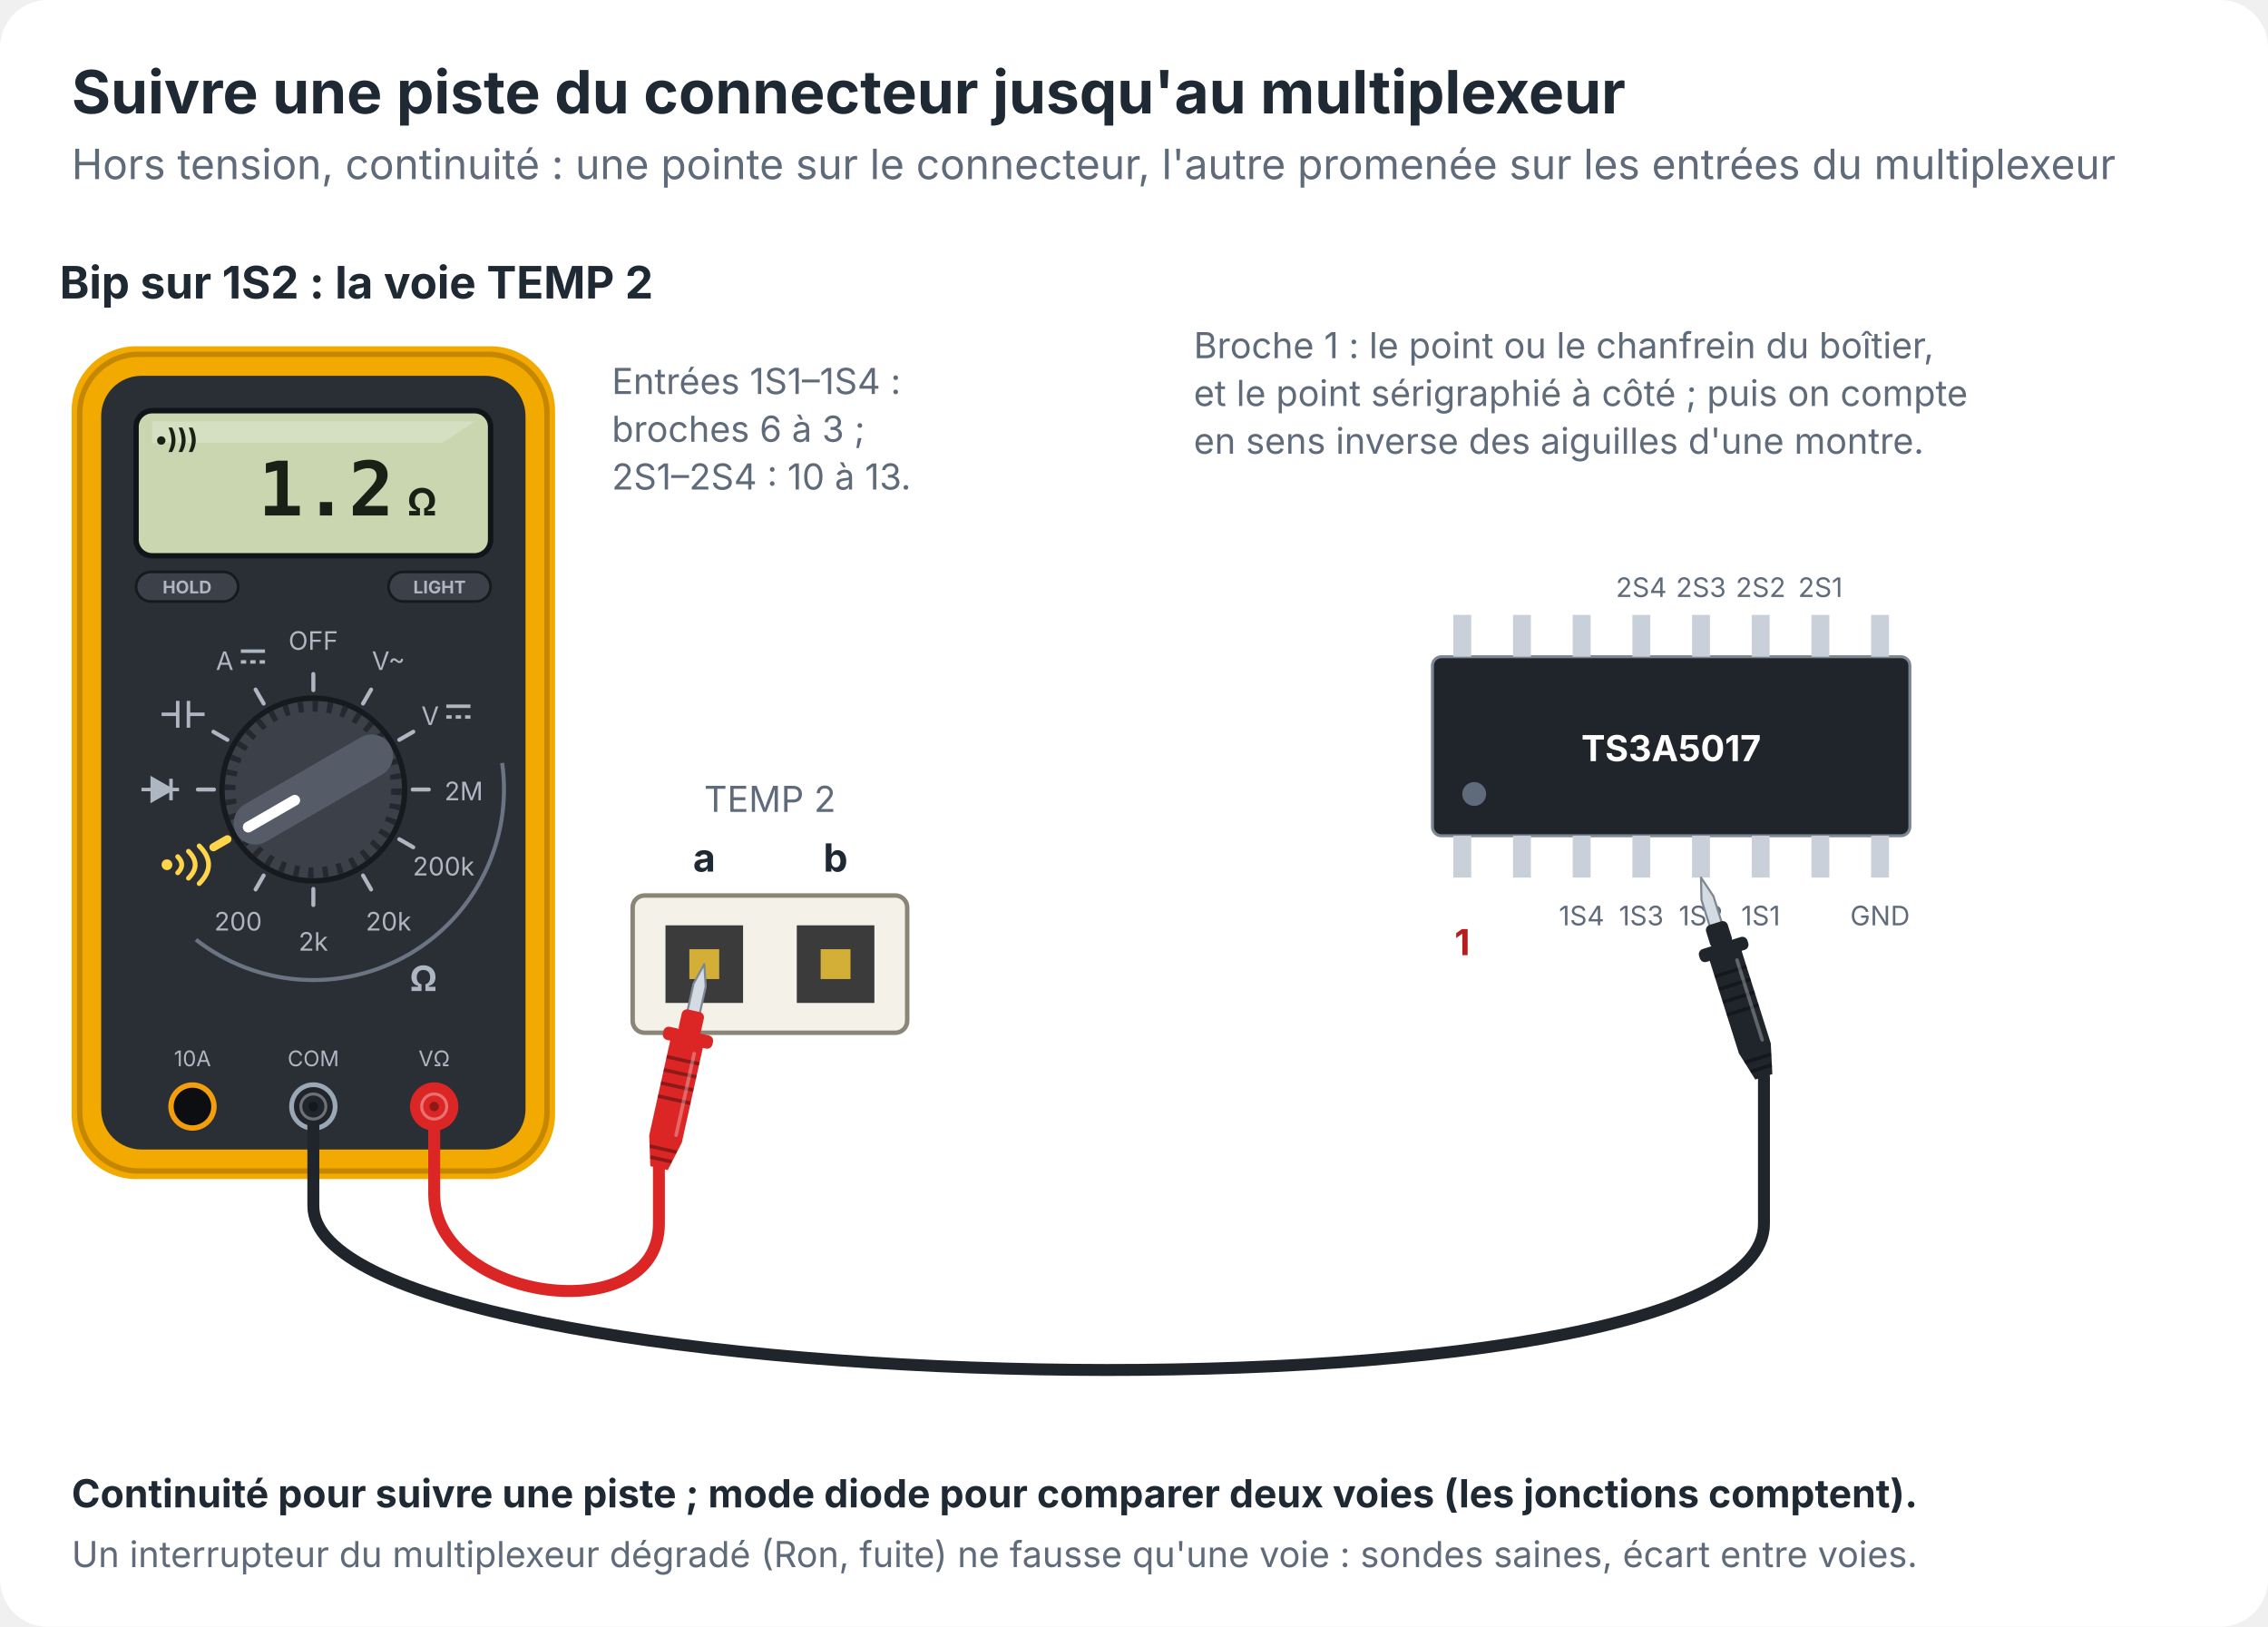
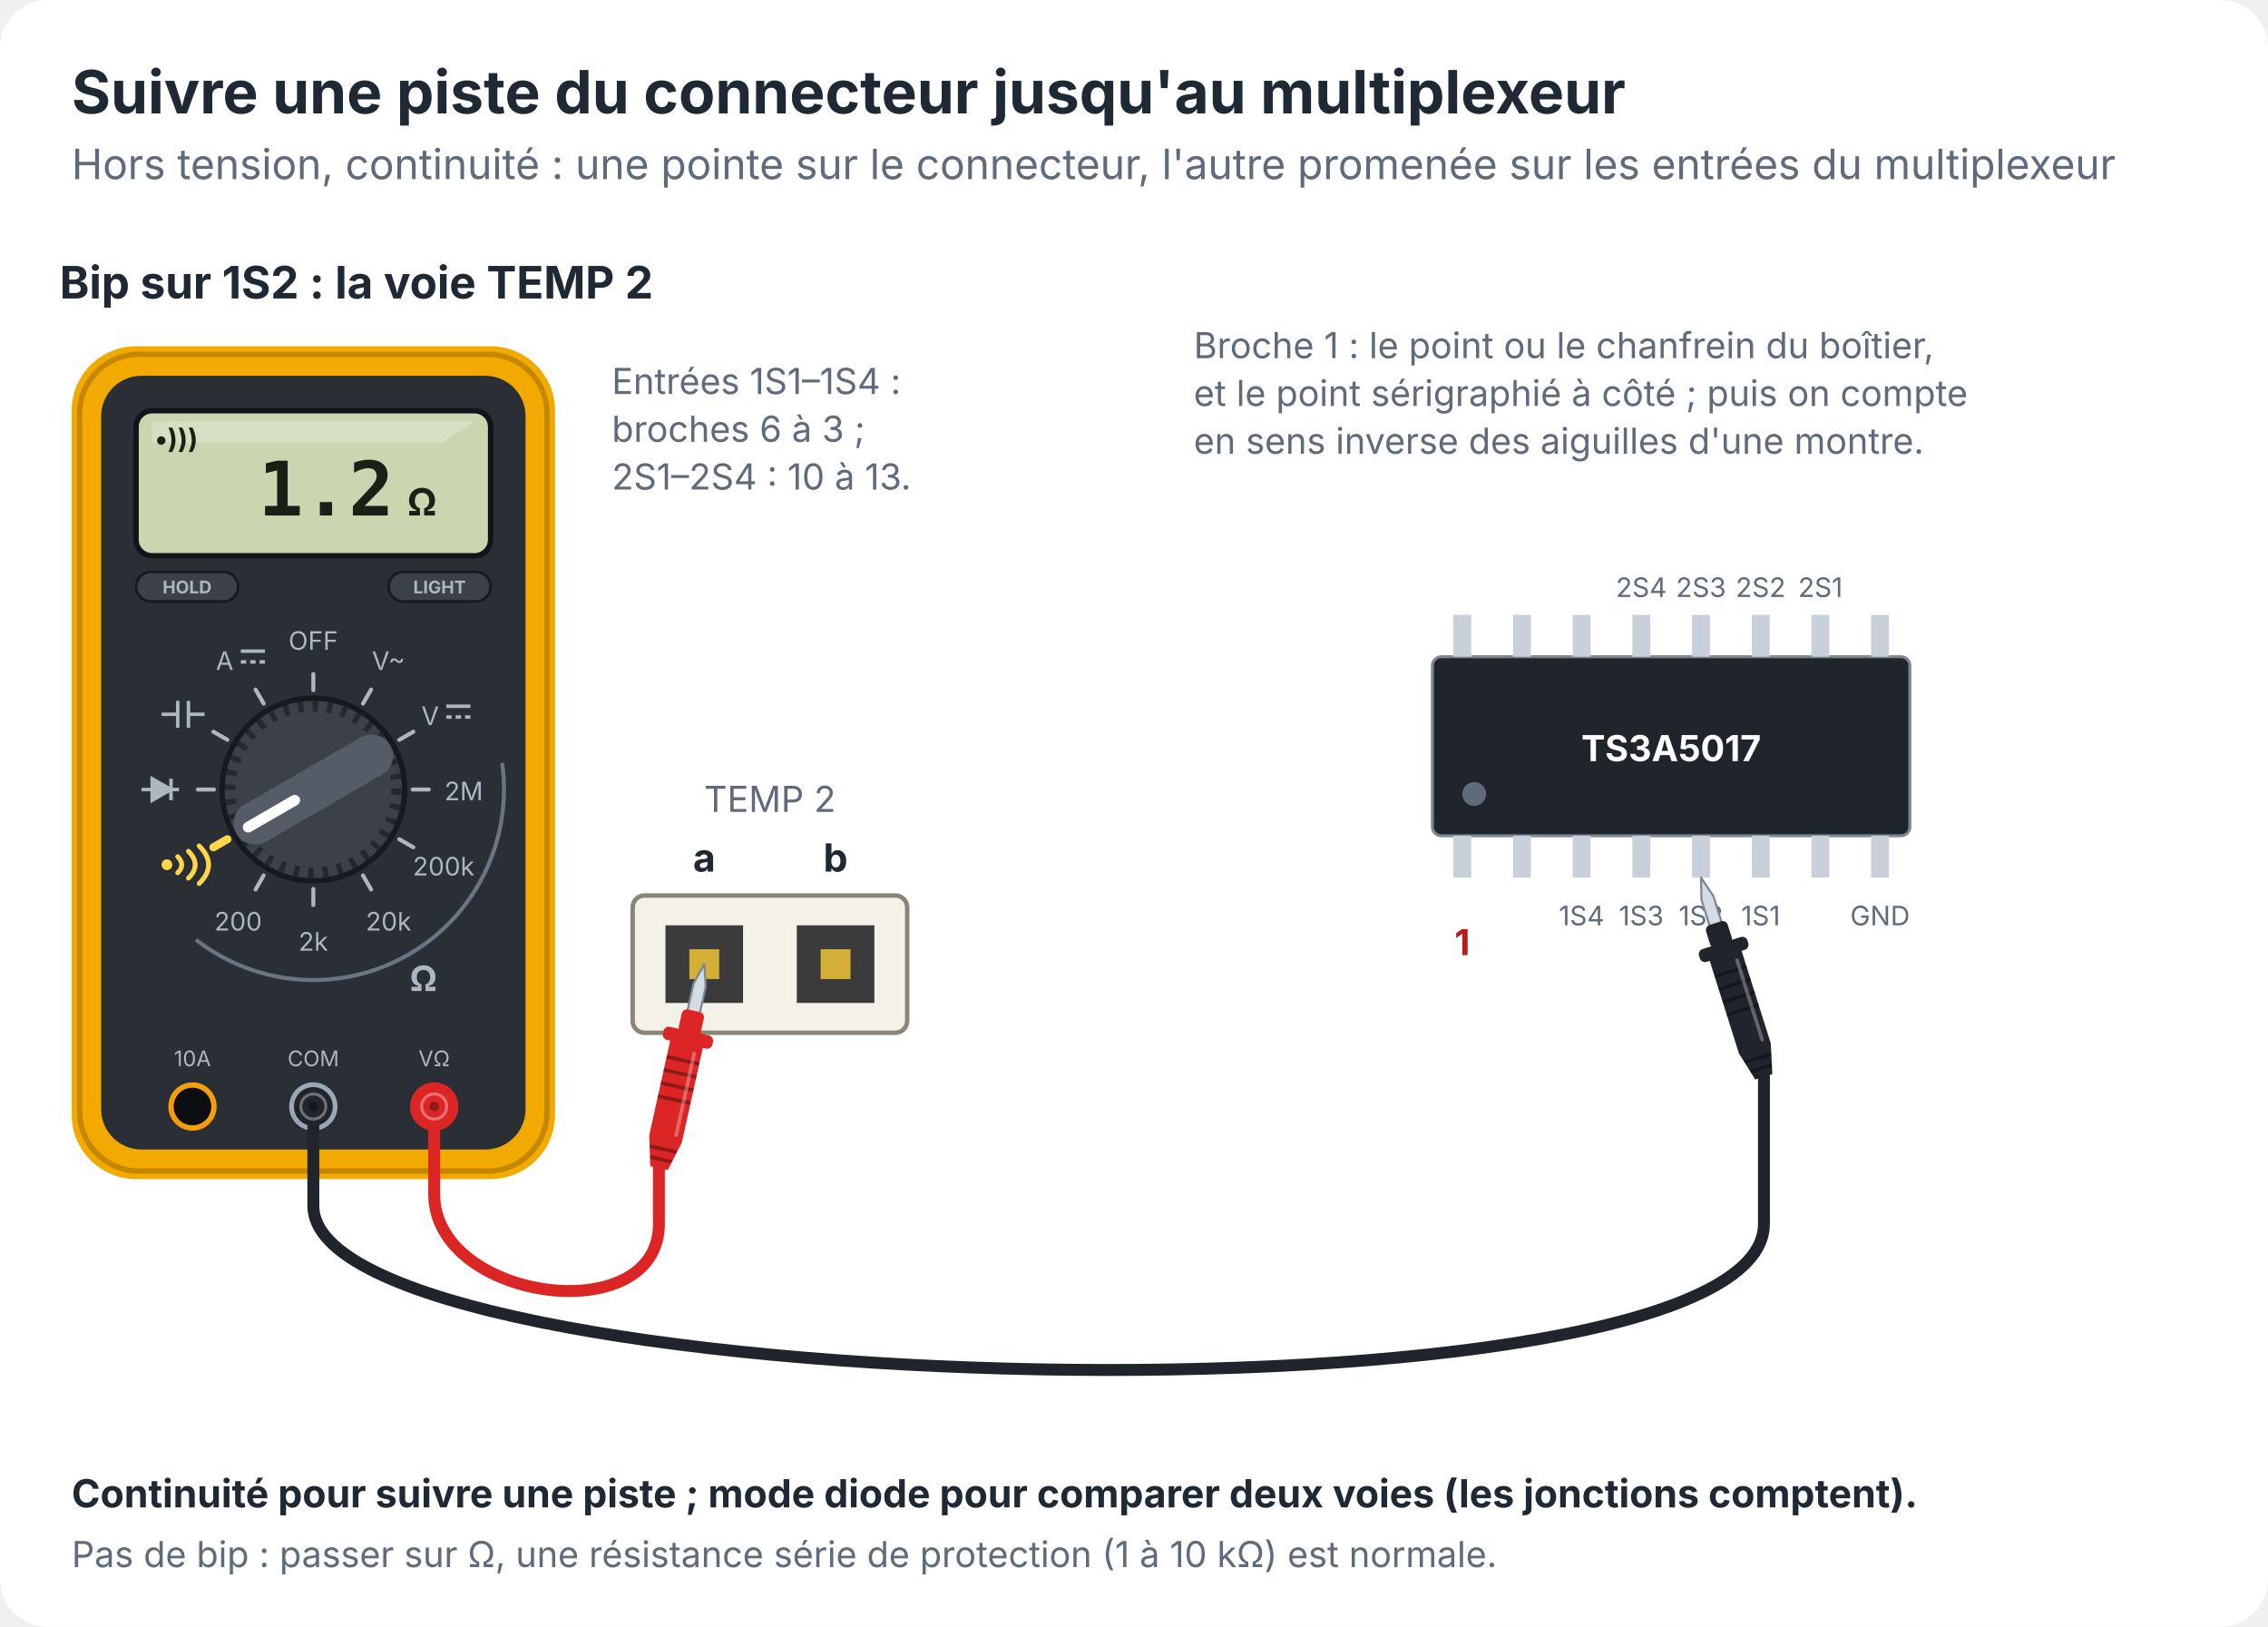
<svg xmlns="http://www.w3.org/2000/svg" viewBox="0 0 760 545" role="img" aria-labelledby="t d" font-family="system-ui, -apple-system, Segoe UI, sans-serif">
  <style>
    .bg{fill:#ffffff}.fg{fill:#1f2933}.mut{fill:#5f6b7a}
    .wire{stroke:#1f2933;stroke-width:3;fill:none;stroke-linecap:round;stroke-linejoin:round}
    .panel{fill:#f3f5f8;stroke:#d5dbe3}.grid{stroke:#d5dbe3;stroke-width:1.5;stroke-dasharray:5 5;fill:none}
    .ok{fill:#15803d}.no{fill:#b91c1c}.warn{fill:#b45309}.blue{fill:#2563eb}.amber{fill:#b45309}
    .blk{stroke:#20242b}.blkf{fill:#20242b}
    .flow{fill:none;stroke-width:4;stroke-linecap:round;stroke-dasharray:1 13;animation:run 1.1s linear infinite}
    .fb{stroke:#2563eb}.fa{stroke:#d97706}.fr{stroke:#dc2626}
    @keyframes run{to{stroke-dashoffset:-14}}
    @media (prefers-reduced-motion: reduce){.flow{animation:none}}
    @media (prefers-color-scheme: dark){
      .bg{fill:#0d1117}.fg{fill:#e6edf3}.mut{fill:#9aa7b4}.wire{stroke:#c9d1d9}
      .panel{fill:#161b22;stroke:#30363d}.grid{stroke:#30363d}
      .ok{fill:#4ade80}.no{fill:#f87171}.warn{fill:#fbbf24}.blue{fill:#60a5fa}.amber{fill:#fbbf24}
      .blk{stroke:#8b949e}.blkf{fill:#8b949e}.fb{stroke:#60a5fa}.fa{stroke:#fbbf24}.fr{stroke:#f87171}
    }
  </style>
  <rect class="bg" width="760" height="545" rx="16" />
  <text class="fg" x="24" y="38" font-size="20" font-weight="700">Suivre une piste du connecteur jusqu'au multiplexeur</text>
  <text class="mut" x="24" y="60" font-size="14">Hors tension, continuité : une pointe sur le connecteur, l'autre promenée sur les entrées du multiplexeur</text>
  <text class="fg" x="20" y="100" font-size="15" font-weight="700">Bip sur 1S2 : la voie TEMP 2</text>
  <g data-sel="BEEP" transform="translate(24 116) scale(0.9)">
    <rect width="180" height="310" rx="24" fill="#f2a900" />
    <rect x="3" y="3" width="174" height="304" rx="22" fill="none" stroke="#c58700" stroke-width="2" />
    <rect x="11" y="11" width="158" height="288" rx="15" fill="#2a2e35" />
    <rect x="24" y="24" width="132" height="54" rx="6" fill="#c9d6b0" stroke="#11151a" stroke-width="2" />
    <path d="M30 28 H150 L138 36 H30 Z" fill="#ffffff" fill-opacity="0.22" />
    <rect x="24" y="84" width="38" height="11" rx="5.5" fill="#3b4049" stroke="#16191e" />
    <text x="43" y="92" font-size="6.5" font-weight="700" text-anchor="middle" fill="#aeb6c2">HOLD</text>
    <rect x="118" y="84" width="38" height="11" rx="5.5" fill="#3b4049" stroke="#16191e" />
    <text x="137" y="92" font-size="6.5" font-weight="700" text-anchor="middle" fill="#aeb6c2">LIGHT</text>
    <text x="31" y="38" font-size="10" font-weight="700" fill="#1a2016">•)))</text>
    <text x="120" y="63" font-size="28" font-weight="700" text-anchor="end" font-family="ui-monospace, Menlo, Consolas, monospace" fill="#1a2016">1.2</text>
    <text x="125" y="63" font-size="14" font-weight="700" fill="#1a2016">Ω</text>
    <path d="M160.3 155.1 A71 71 0 0 1 46.3 220.9" fill="none" stroke="#6b7482" stroke-width="1.5" />
    <text x="131.0" y="240.0" font-size="13" font-weight="700" text-anchor="middle" fill="#aeb6c2">Ω</text>
    <path d="M90.0 128.0 L90.0 122.0" stroke="#aeb6c2" stroke-width="1.5" stroke-linecap="round" />
    <text x="90.0" y="113.0" font-size="9.5" text-anchor="middle" fill="#aeb6c2">OFF</text>
    <path d="M108.5 133.0 L111.5 127.8" stroke="#aeb6c2" stroke-width="1.5" stroke-linecap="round" />
    <text x="118.0" y="120.5" font-size="9.5" text-anchor="middle" fill="#aeb6c2">V~</text>
    <path d="M122.0 146.5 L127.2 143.5" stroke="#aeb6c2" stroke-width="1.5" stroke-linecap="round" />
    <text x="133.5" y="141.0" font-size="9.5" text-anchor="middle" fill="#aeb6c2">V</text>
    <path d="M139.5 134.0 h9 M139.5 138.0 h2 m1.5 0 h2 m1.5 0 h2" stroke="#aeb6c2" stroke-width="1.3" fill="none" />
    <path d="M127.0 165.0 L133.0 165.0" stroke="#aeb6c2" stroke-width="1.5" stroke-linecap="round" />
    <text x="146.0" y="169.0" font-size="9.5" text-anchor="middle" fill="#aeb6c2">2M</text>
    <path d="M122.0 183.5 L127.2 186.5" stroke="#aeb6c2" stroke-width="1.5" stroke-linecap="round" />
    <text x="138.5" y="197.0" font-size="9.5" text-anchor="middle" fill="#aeb6c2">200k</text>
    <path d="M108.5 197.0 L111.5 202.2" stroke="#aeb6c2" stroke-width="1.5" stroke-linecap="round" />
    <text x="118.0" y="217.5" font-size="9.5" text-anchor="middle" fill="#aeb6c2">20k</text>
    <path d="M90.0 202.0 L90.0 208.0" stroke="#aeb6c2" stroke-width="1.5" stroke-linecap="round" />
    <text x="90.0" y="225.0" font-size="9.5" text-anchor="middle" fill="#aeb6c2">2k</text>
    <path d="M71.5 197.0 L68.5 202.2" stroke="#aeb6c2" stroke-width="1.5" stroke-linecap="round" />
    <text x="62.0" y="217.5" font-size="9.5" text-anchor="middle" fill="#aeb6c2">200</text>
    <path d="M58.0 183.5 L52.8 186.5" stroke="#ffd54a" stroke-width="3" stroke-linecap="round" />
    <circle cx="35.5" cy="193.0" r="2" fill="#ffd54a" />
    <path d="M39.5 190.0 q3 3 0 6 M43.5 188.0 q5 5 0 10 M47.5 186.0 q7 7 0 14" stroke="#ffd54a" stroke-width="1.8" fill="none" stroke-linecap="round" />
    <path d="M53.0 165.0 L47.0 165.0" stroke="#aeb6c2" stroke-width="1.5" stroke-linecap="round" />
    <path d="M26.0 165.0 h14 M30.0 161.0 v8 l7 -4 z M37.0 161.0 v8" stroke="#aeb6c2" stroke-width="1.3" fill="#aeb6c2" />
    <path d="M58.0 146.5 L52.8 143.5" stroke="#aeb6c2" stroke-width="1.5" stroke-linecap="round" />
    <path d="M33.5 137.0 h6 M39.5 132.0 v10 M43.5 132.0 v10 M43.5 137.0 h6" stroke="#aeb6c2" stroke-width="1.3" fill="none" />
    <path d="M71.5 133.0 L68.5 127.8" stroke="#aeb6c2" stroke-width="1.5" stroke-linecap="round" />
    <text x="57.0" y="120.5" font-size="9.5" text-anchor="middle" fill="#aeb6c2">A</text>
    <path d="M63.0 113.5 h9 M63.0 117.5 h2 m1.5 0 h2 m1.5 0 h2" stroke="#aeb6c2" stroke-width="1.3" fill="none" />
    <circle cx="90" cy="165" r="34" fill="#3b4049" stroke="#16191e" stroke-width="2" />
    <circle cx="90" cy="165" r="31" fill="none" stroke="#16191e" stroke-opacity="0.6" stroke-width="4" stroke-dasharray="2 3.4" />
    <g transform="rotate(240 90 165)">
      <rect x="82" y="132" width="16" height="66" rx="8" fill="#555c68" />
      <path d="M90 137 V157" stroke="#ffffff" stroke-width="4" stroke-linecap="round" />
    </g>
    <text x="45" y="268" font-size="8" text-anchor="middle" fill="#aeb6c2">10A</text>
    <circle cx="45" cy="283" r="8" fill="#0c0e11" stroke="#f59e0b" stroke-width="2" />
    <text x="90" y="268" font-size="8" text-anchor="middle" fill="#aeb6c2">COM</text>
    <circle cx="90" cy="283" r="8" fill="#0c0e11" stroke="#9aa7b4" stroke-width="2" />
    <text x="135" y="268" font-size="8" text-anchor="middle" fill="#aeb6c2">VΩ</text>
    <circle cx="135" cy="283" r="8" fill="#0c0e11" stroke="#dc2626" stroke-width="2" />
  </g>
  <text class="mut" x="205" y="132" font-size="12">Entrées 1S1–1S4 :</text>
  <text class="mut" x="205" y="148" font-size="12">broches 6 à 3 ;</text>
  <text class="mut" x="205" y="164" font-size="12">2S1–2S4 : 10 à 13.</text>
  <rect x="212" y="300" width="92" height="46" rx="4" fill="#f4f1e8" stroke="#8a8577" stroke-width="1.5" />
  <rect x="223" y="310" width="26" height="26" fill="#3b3b3b" />
  <rect x="231" y="318" width="10" height="10" fill="#d4af37" />
  <text class="fg" x="236" y="292" font-size="13" text-anchor="middle" font-weight="700">a</text>
  <rect x="267" y="310" width="26" height="26" fill="#3b3b3b" />
  <rect x="275" y="318" width="10" height="10" fill="#d4af37" />
  <text class="fg" x="280" y="292" font-size="13" text-anchor="middle" font-weight="700">b</text>
  <text class="mut" x="258" y="272" font-size="12" text-anchor="middle">TEMP 2</text>
  <rect x="480" y="220" width="160" height="60" rx="3" fill="#20242b" stroke="#7d8794" />
  <circle cx="494" cy="266" r="4" fill="#5f6b7a" />
  <text x="560" y="255" font-size="12" font-weight="700" text-anchor="middle" fill="#ffffff">TS3A5017</text>
  <rect x="487" y="280" width="6" height="14" fill="#c9d0d9" />
  <rect x="487" y="206" width="6" height="14" fill="#c9d0d9" />
  <rect x="507" y="280" width="6" height="14" fill="#c9d0d9" />
  <rect x="507" y="206" width="6" height="14" fill="#c9d0d9" />
  <rect x="527" y="280" width="6" height="14" fill="#c9d0d9" />
  <text class="mut" x="530" y="310" font-size="9" text-anchor="middle">1S4</text>
  <rect x="527" y="206" width="6" height="14" fill="#c9d0d9" />
  <rect x="547" y="280" width="6" height="14" fill="#c9d0d9" />
  <text class="mut" x="550" y="310" font-size="9" text-anchor="middle">1S3</text>
  <rect x="547" y="206" width="6" height="14" fill="#c9d0d9" />
  <text class="mut" x="550" y="200" font-size="9" text-anchor="middle">2S4</text>
  <rect x="567" y="280" width="6" height="14" fill="#c9d0d9" />
  <text class="mut" x="570" y="310" font-size="9" text-anchor="middle">1S2</text>
  <rect x="567" y="206" width="6" height="14" fill="#c9d0d9" />
  <text class="mut" x="570" y="200" font-size="9" text-anchor="middle">2S3</text>
  <rect x="587" y="280" width="6" height="14" fill="#c9d0d9" />
  <text class="mut" x="590" y="310" font-size="9" text-anchor="middle">1S1</text>
  <rect x="587" y="206" width="6" height="14" fill="#c9d0d9" />
  <text class="mut" x="590" y="200" font-size="9" text-anchor="middle">2S2</text>
  <rect x="607" y="280" width="6" height="14" fill="#c9d0d9" />
  <rect x="607" y="206" width="6" height="14" fill="#c9d0d9" />
  <text class="mut" x="610" y="200" font-size="9" text-anchor="middle">2S1</text>
  <rect x="627" y="280" width="6" height="14" fill="#c9d0d9" />
  <text class="mut" x="630" y="310" font-size="9" text-anchor="middle">GND</text>
  <rect x="627" y="206" width="6" height="14" fill="#c9d0d9" />
  <text class="no" x="490" y="320" font-size="12" text-anchor="middle" font-weight="700">1</text>
  <path stroke="#dc2626" stroke-width="4" fill="none" stroke-linecap="round" d="M145.5 370.7 V400 C145.5 436 220.8 446 220.8 410 L220.8 391.3" />
  <circle fill="#dc2626" cx="145.5" cy="370.7" r="6.5" />
  <circle cx="145.5" cy="370.7" r="4.2" fill="none" stroke="#ffffff" stroke-opacity="0.35" stroke-width="1" />
  <circle cx="145.5" cy="370.7" r="1.6" fill="#000000" fill-opacity="0.35" />
  <g data-probe="red" transform="translate(236.0 323.0) rotate(102.5)">
    <path d="M0 0 L7.2 -2.1 H17.0 V2.1 H7.2 Z" fill="#d5dbe3" stroke="#7d8794" stroke-width="0.7" stroke-linejoin="round" />
    <rect fill="#dc2626" x="16.0" y="-3.8" width="8" height="7.6" rx="1.8" />
    <path fill="#dc2626" d="M26.0 -5.6 H60.0 L70.0 -3 V3 L60.0 5.6 H26.0 Z" stroke-linejoin="round" />
    <rect fill="#dc2626" x="23.0" y="-8.5" width="4.5" height="17" rx="1.8" />
    <path d="M33.0 -5.6 v11.2 M37.5 -5.6 v11.2 M42.0 -5.6 v11.2 M46.5 -5.6 v11.2 M63.5 -4.6 v9.2 M67.0 -3.7 v7.4" stroke="#000000" stroke-opacity="0.35" stroke-width="1.2" fill="none" />
    <path d="M30.0 -3.2 H58.0" stroke="#ffffff" stroke-opacity="0.3" stroke-width="1.2" stroke-linecap="round" />
  </g>
  <path class="blk" stroke-width="4" fill="none" stroke-linecap="round" d="M105.0 370.7 V404 C105.0 470 591.1 482 591.1 410 L591.1 360.8" />
  <circle class="blkf" cx="105.0" cy="370.7" r="6.5" />
  <circle cx="105.0" cy="370.7" r="4.2" fill="none" stroke="#ffffff" stroke-opacity="0.35" stroke-width="1" />
  <circle cx="105.0" cy="370.7" r="1.6" fill="#000000" fill-opacity="0.35" />
  <g data-probe="black" transform="translate(570.0 294.0) rotate(72.5)">
    <path d="M0 0 L7.2 -2.1 H17.0 V2.1 H7.2 Z" fill="#d5dbe3" stroke="#7d8794" stroke-width="0.7" stroke-linejoin="round" />
    <rect class="blkf" x="16.0" y="-3.8" width="8" height="7.6" rx="1.8" />
    <path class="blkf" d="M26.0 -5.6 H60.0 L70.0 -3 V3 L60.0 5.6 H26.0 Z" stroke-linejoin="round" />
    <rect class="blkf" x="23.0" y="-8.5" width="4.5" height="17" rx="1.8" />
    <path d="M33.0 -5.6 v11.2 M37.5 -5.6 v11.2 M42.0 -5.6 v11.2 M46.5 -5.6 v11.2 M63.5 -4.6 v9.2 M67.0 -3.7 v7.4" stroke="#000000" stroke-opacity="0.35" stroke-width="1.2" fill="none" />
    <path d="M30.0 -3.2 H58.0" stroke="#ffffff" stroke-opacity="0.3" stroke-width="1.2" stroke-linecap="round" />
  </g>
  <text class="mut" x="400" y="120" font-size="12">Broche 1 : le point ou le chanfrein du boîtier,</text>
  <text class="mut" x="400" y="136" font-size="12">et le point sérigraphié à côté ; puis on compte</text>
  <text class="mut" x="400" y="152" font-size="12">en sens inverse des aiguilles d'une montre.</text>
  <text class="fg" x="24" y="505" font-size="13" font-weight="700">Continuité pour suivre une piste ; mode diode pour comparer deux voies (les jonctions comptent).</text>
-   <text class="mut" x="24" y="525" font-size="12">Un interrupteur du multiplexeur dégradé (Ron, fuite) ne fausse qu'une voie : sondes saines, écart entre voies.</text>
+   <text class="mut" x="24" y="525" font-size="12">Pas de bip : passer sur Ω, une résistance série de protection (1 à 10 kΩ) est normale.</text>
</svg>
